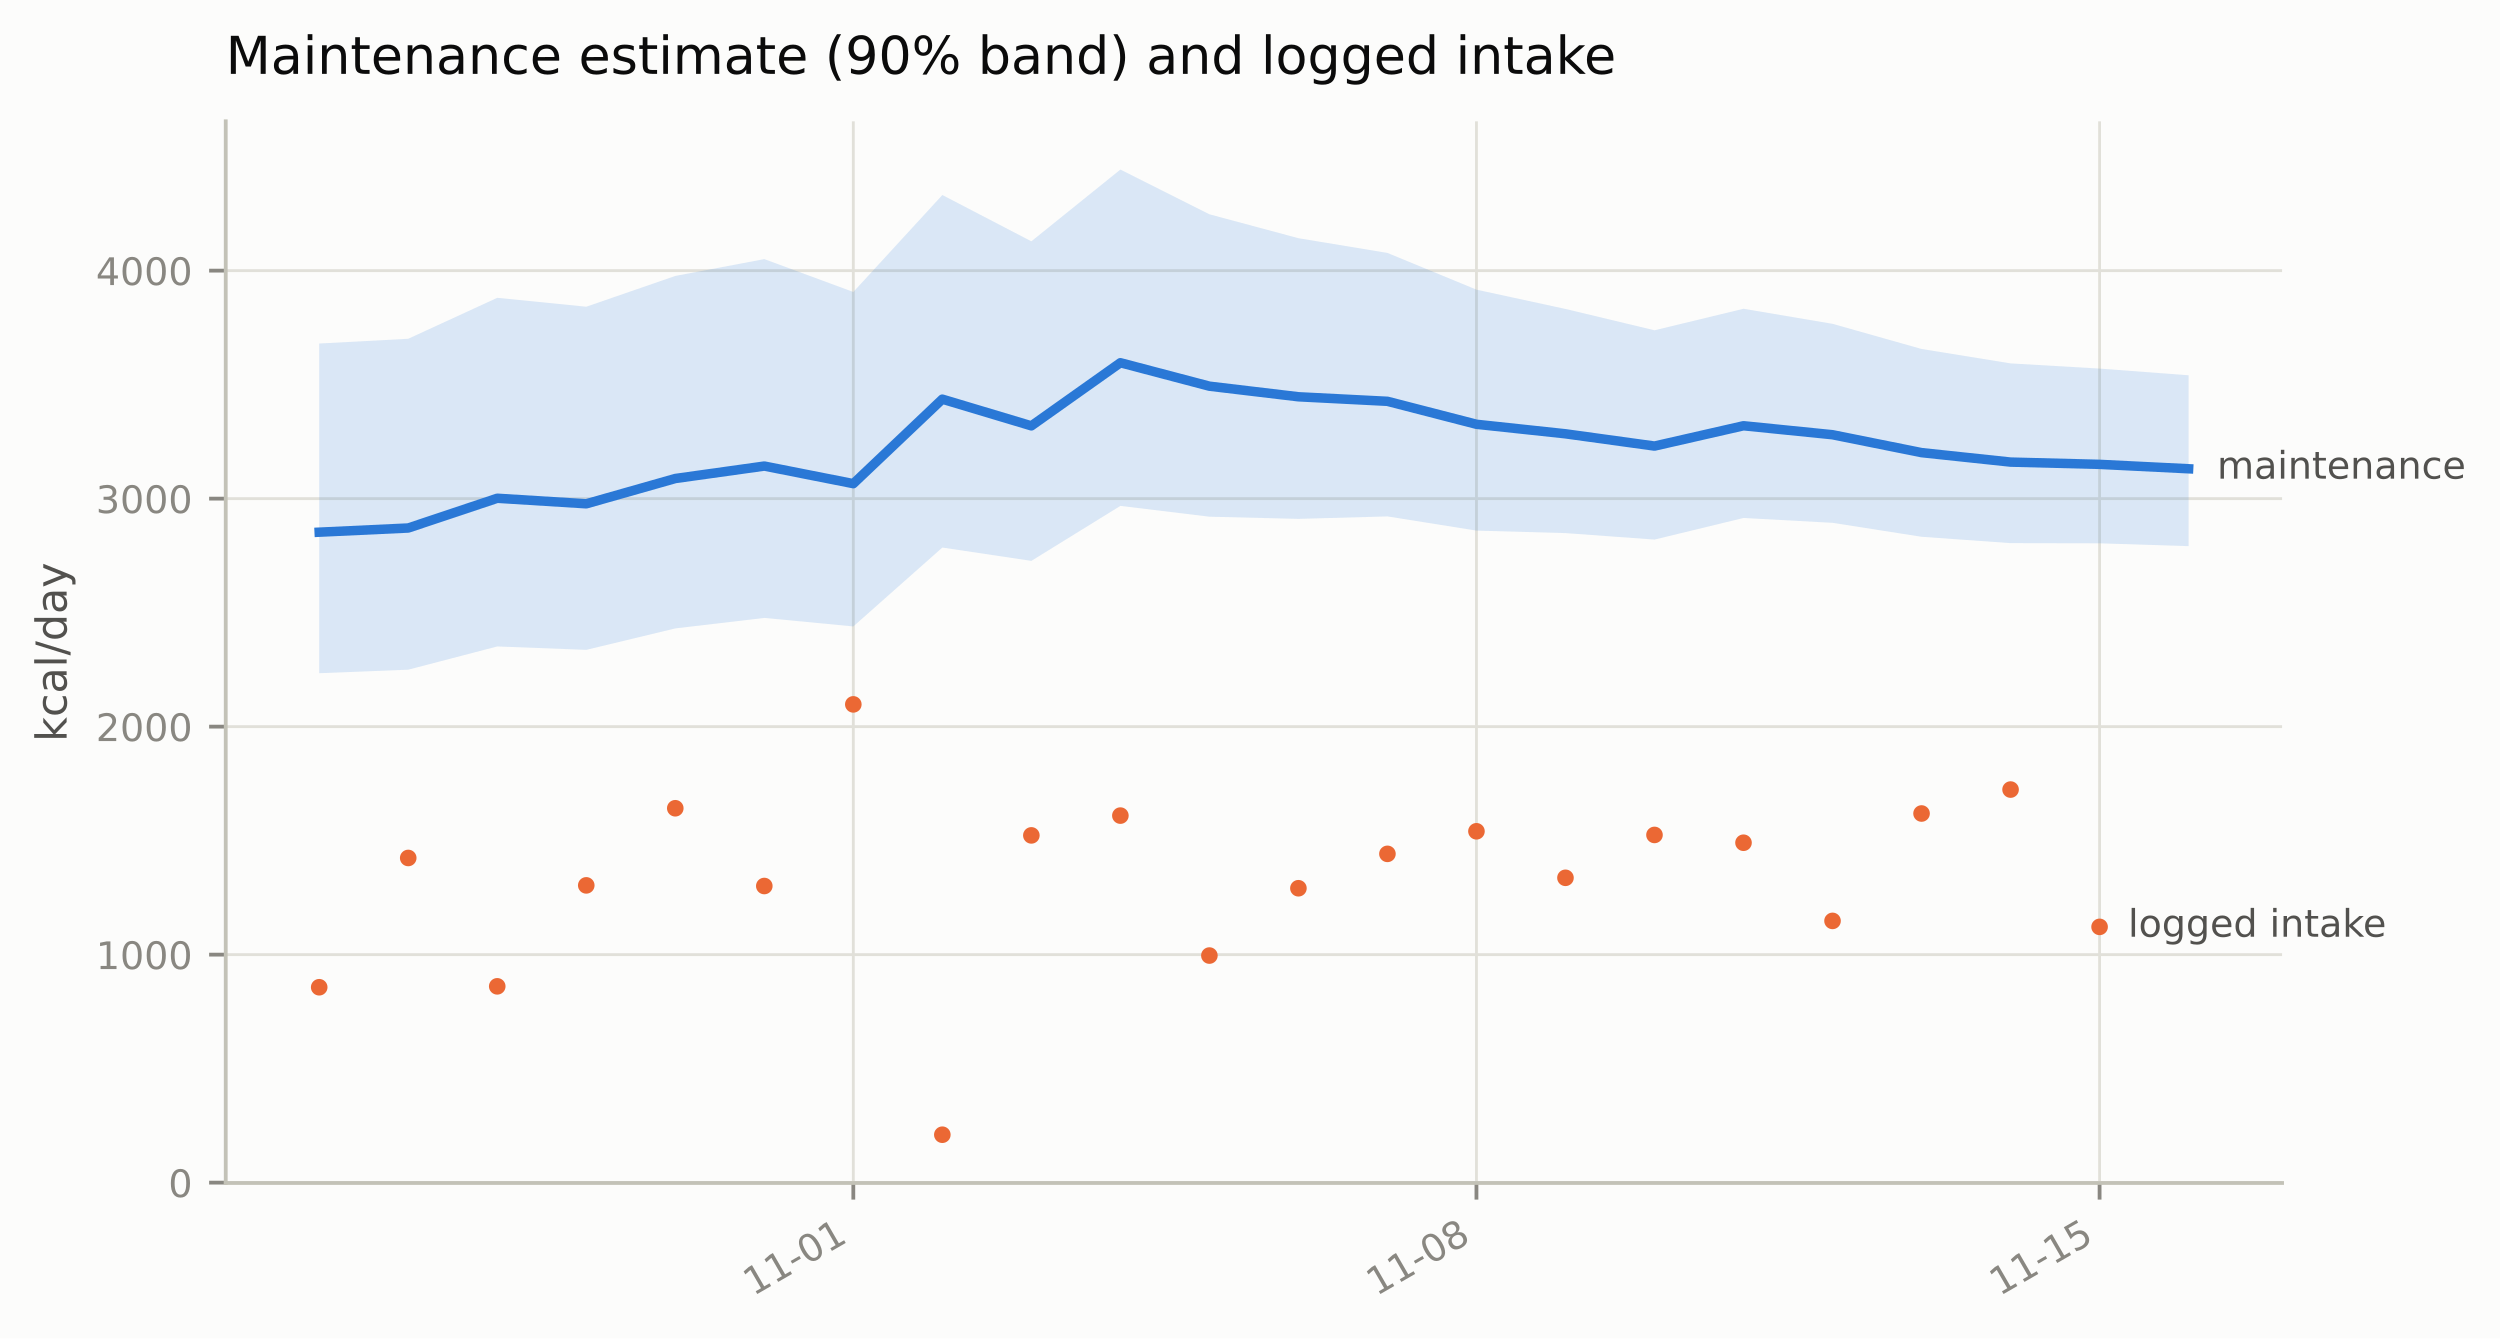
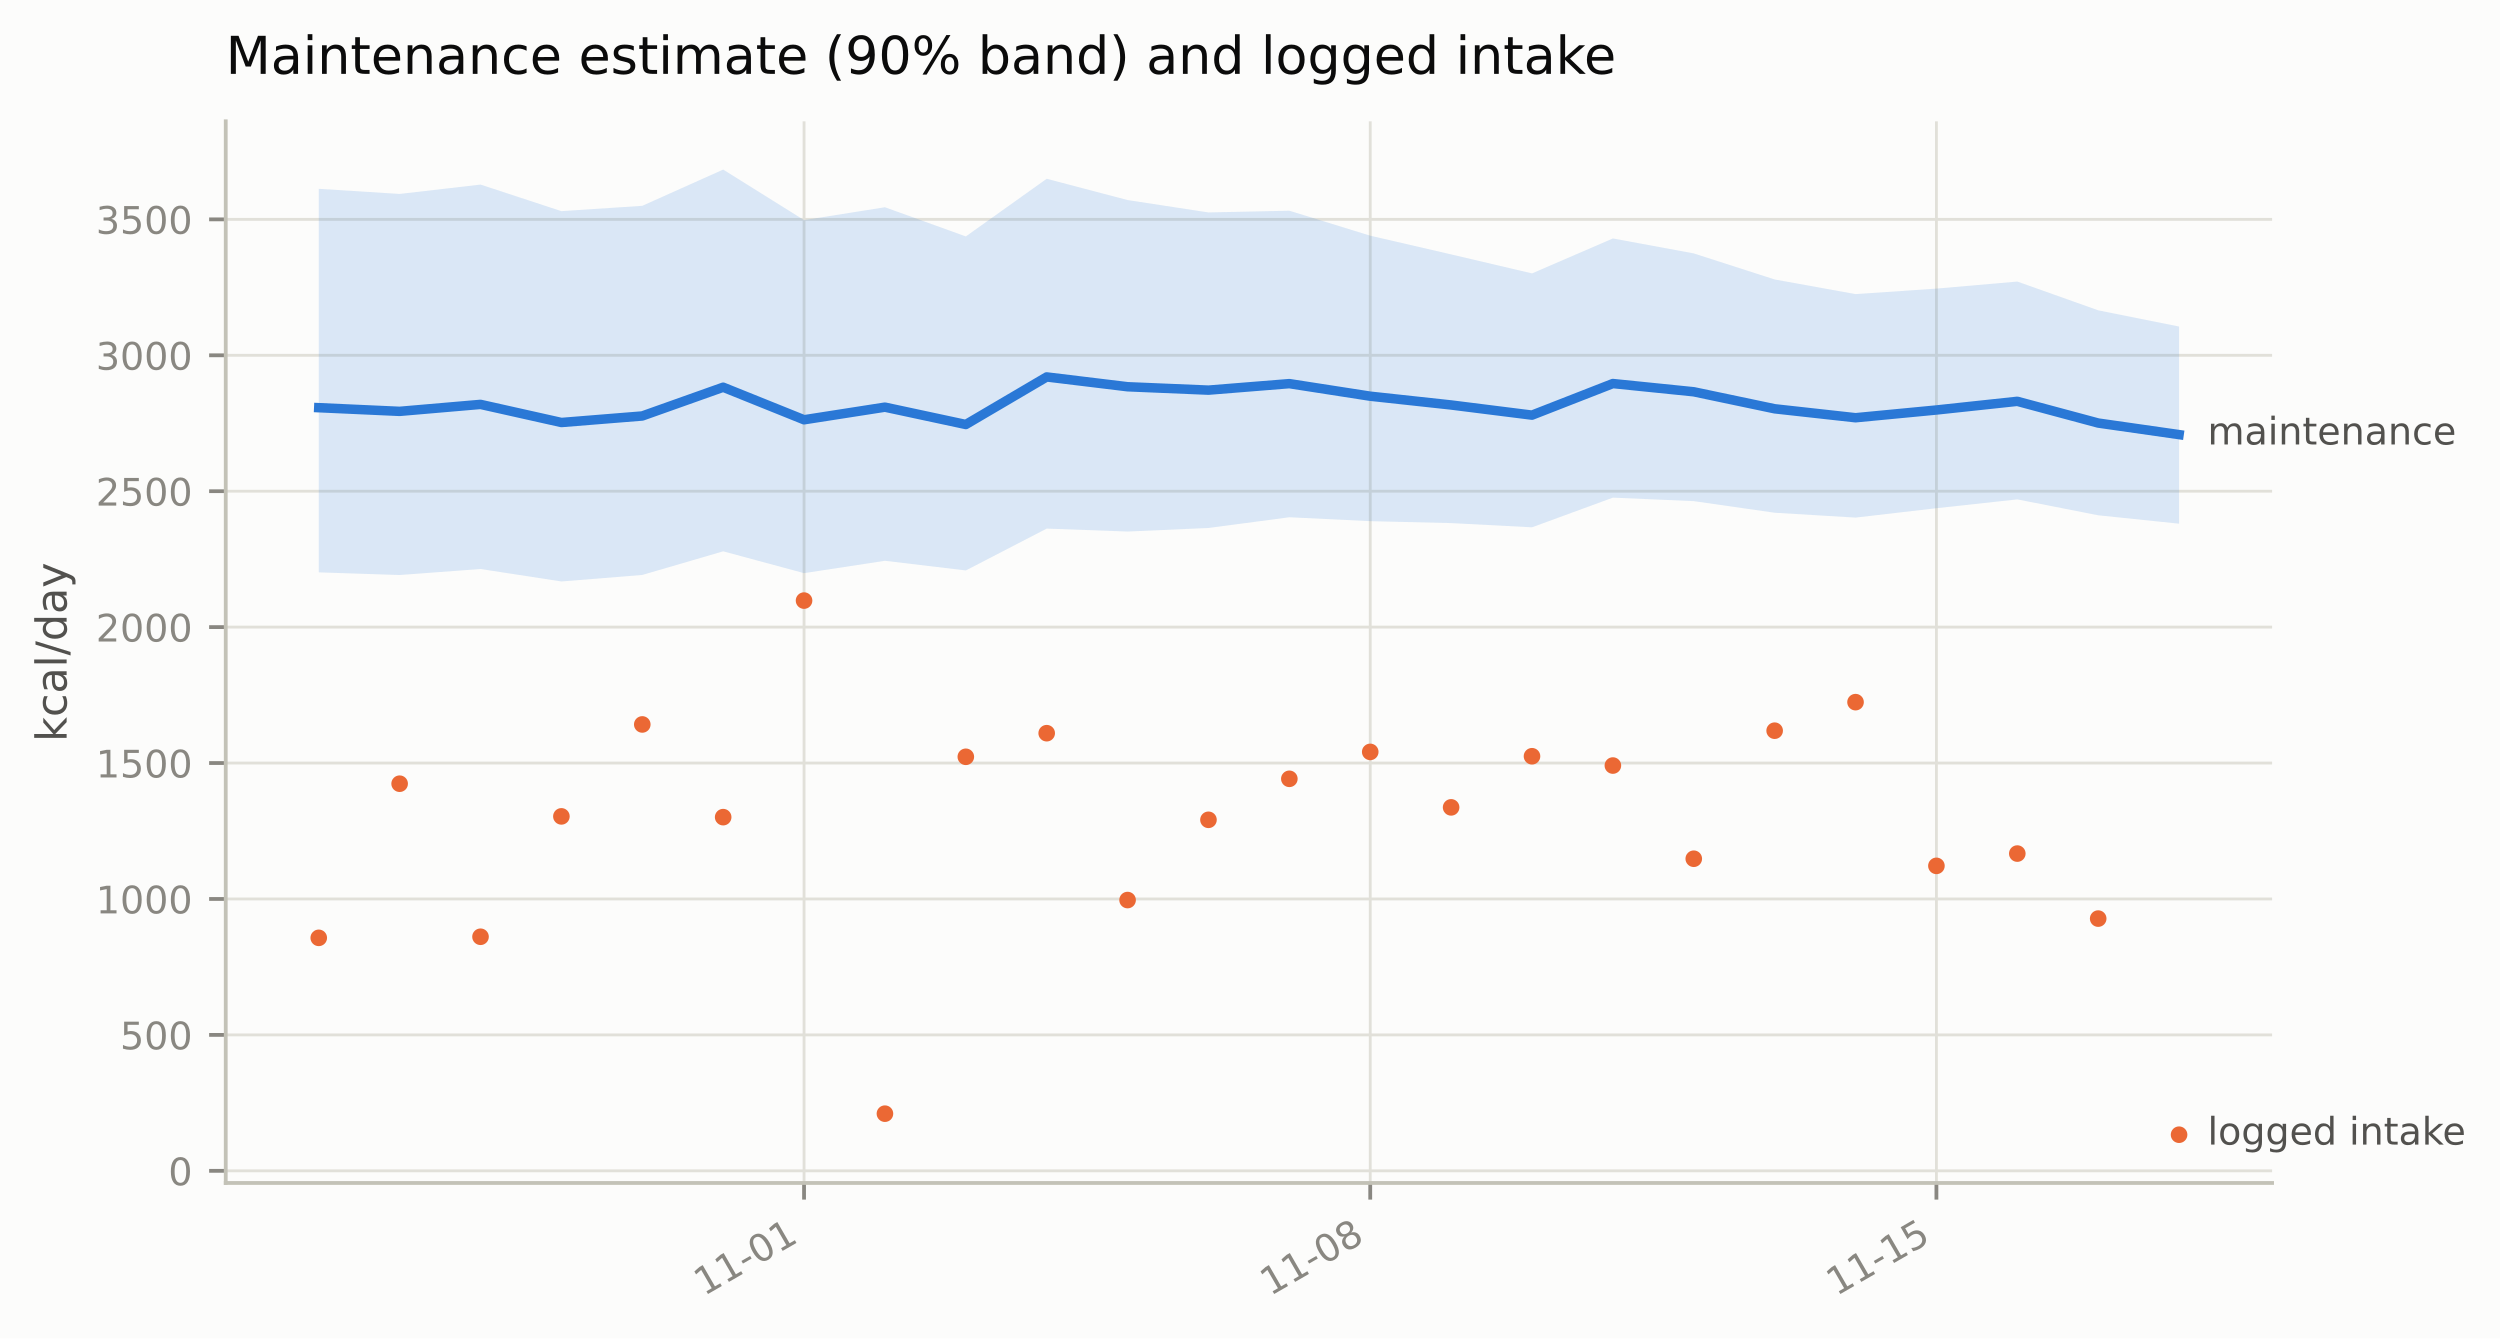
- <svg xmlns="http://www.w3.org/2000/svg" xmlns:xlink="http://www.w3.org/1999/xlink" width="526.737pt" height="282pt" viewBox="0 0 526.737 282" version="1.1">
+ <svg xmlns="http://www.w3.org/2000/svg" xmlns:xlink="http://www.w3.org/1999/xlink" width="526.741pt" height="282pt" viewBox="0 0 526.741 282" version="1.1">
  <defs>
    <style type="text/css">*{stroke-linejoin: round; stroke-linecap: butt}</style>
  </defs>
  <g id="figure_1">
    <g id="patch_1">
-       <path d="M 0 282  L 526.737 282  L 526.737 0  L 0 0  z " style="fill: #fcfcfb" />
+       <path d="M 0 282  L 526.741 282  L 526.741 0  L 0 0  z " style="fill: #fcfcfb" />
    </g>
    <g id="axes_1">
      <g id="patch_2">
-         <path d="M 47.561 249.248  L 480.821 249.248  L 480.821 25.558  L 47.561 25.558  z " style="fill: #fcfcfb" />
+         <path d="M 47.561 249.248  L 478.72 249.248  L 478.72 25.558  L 47.561 25.558  z " style="fill: #fcfcfb" />
      </g>
      <g id="matplotlib.axis_1">
        <g id="xtick_1">
          <g id="line2d_1">
-             <path d="M 179.789 249.248  L 179.789 25.558  " clip-path="url(#p31ea6b05c5)" style="fill: none; stroke: #e1e0d9; stroke-width: 0.6; stroke-linecap: square" />
+             <path d="M 169.41 249.248  L 169.41 25.558  " clip-path="url(#p1178cf8164)" style="fill: none; stroke: #e1e0d9; stroke-width: 0.6; stroke-linecap: square" />
          </g>
          <g id="line2d_2">
            <defs>
-               <path id="m0b58d1976d" d="M 0 0  L 0 3.5  " style="stroke: #898781; stroke-width: 0.8" />
+               <path id="m9f77da031d" d="M 0 0  L 0 3.5  " style="stroke: #898781; stroke-width: 0.8" />
            </defs>
            <g>
-               <use xlink:href="#m0b58d1976d" x="179.789" y="249.248" style="fill: #898781; stroke: #898781; stroke-width: 0.8" />
+               <use xlink:href="#m9f77da031d" x="169.41" y="249.248" style="fill: #898781; stroke: #898781; stroke-width: 0.8" />
            </g>
          </g>
          <g id="text_1">
-             <g style="fill: #898781" transform="translate(158.6967 273.1351) rotate(-30) scale(0.08 -0.08)">
+             <g style="fill: #898781" transform="translate(148.3172 273.1351) rotate(-30) scale(0.08 -0.08)">
              <defs>
                <path id="DejaVuSans-14" d="M 794 531  L 1825 531  L 1825 4091  L 703 3866  L 703 4441  L 1819 4666  L 2450 4666  L 2450 531  L 3481 531  L 3481 0  L 794 0  L 794 531  z " transform="scale(0.015625)" />
                <path id="DejaVuSans-10" d="M 313 2009  L 1997 2009  L 1997 1497  L 313 1497  L 313 2009  z " transform="scale(0.015625)" />
                <path id="DejaVuSans-13" d="M 2034 4250  Q 1547 4250 1301 3770  Q 1056 3291 1056 2328  Q 1056 1369 1301 889  Q 1547 409 2034 409  Q 2525 409 2770 889  Q 3016 1369 3016 2328  Q 3016 3291 2770 3770  Q 2525 4250 2034 4250  z M 2034 4750  Q 2819 4750 3233 4129  Q 3647 3509 3647 2328  Q 3647 1150 3233 529  Q 2819 -91 2034 -91  Q 1250 -91 836 529  Q 422 1150 422 2328  Q 422 3509 836 4129  Q 1250 4750 2034 4750  z " transform="scale(0.015625)" />
              </defs>
              <use xlink:href="#DejaVuSans-14" />
              <use xlink:href="#DejaVuSans-14" transform="translate(63.625 0)" />
              <use xlink:href="#DejaVuSans-10" transform="translate(127.25 0)" />
              <use xlink:href="#DejaVuSans-13" transform="translate(163.3281 0)" />
              <use xlink:href="#DejaVuSans-14" transform="translate(226.9531 0)" />
            </g>
          </g>
        </g>
        <g id="xtick_2">
          <g id="line2d_3">
-             <path d="M 311.08 249.248  L 311.08 25.558  " clip-path="url(#p31ea6b05c5)" style="fill: none; stroke: #e1e0d9; stroke-width: 0.6; stroke-linecap: square" />
+             <path d="M 288.703 249.248  L 288.703 25.558  " clip-path="url(#p1178cf8164)" style="fill: none; stroke: #e1e0d9; stroke-width: 0.6; stroke-linecap: square" />
          </g>
          <g id="line2d_4">
            <g>
-               <use xlink:href="#m0b58d1976d" x="311.08" y="249.248" style="fill: #898781; stroke: #898781; stroke-width: 0.8" />
+               <use xlink:href="#m9f77da031d" x="288.703" y="249.248" style="fill: #898781; stroke: #898781; stroke-width: 0.8" />
            </g>
          </g>
          <g id="text_2">
-             <g style="fill: #898781" transform="translate(289.9877 273.1351) rotate(-30) scale(0.08 -0.08)">
+             <g style="fill: #898781" transform="translate(267.6101 273.1351) rotate(-30) scale(0.08 -0.08)">
              <defs>
                <path id="DejaVuSans-1b" d="M 2034 2216  Q 1584 2216 1326 1975  Q 1069 1734 1069 1313  Q 1069 891 1326 650  Q 1584 409 2034 409  Q 2484 409 2743 651  Q 3003 894 3003 1313  Q 3003 1734 2745 1975  Q 2488 2216 2034 2216  z M 1403 2484  Q 997 2584 770 2862  Q 544 3141 544 3541  Q 544 4100 942 4425  Q 1341 4750 2034 4750  Q 2731 4750 3128 4425  Q 3525 4100 3525 3541  Q 3525 3141 3298 2862  Q 3072 2584 2669 2484  Q 3125 2378 3379 2068  Q 3634 1759 3634 1313  Q 3634 634 3220 271  Q 2806 -91 2034 -91  Q 1263 -91 848 271  Q 434 634 434 1313  Q 434 1759 690 2068  Q 947 2378 1403 2484  z M 1172 3481  Q 1172 3119 1398 2916  Q 1625 2713 2034 2713  Q 2441 2713 2670 2916  Q 2900 3119 2900 3481  Q 2900 3844 2670 4047  Q 2441 4250 2034 4250  Q 1625 4250 1398 4047  Q 1172 3844 1172 3481  z " transform="scale(0.015625)" />
              </defs>
              <use xlink:href="#DejaVuSans-14" />
              <use xlink:href="#DejaVuSans-14" transform="translate(63.625 0)" />
              <use xlink:href="#DejaVuSans-10" transform="translate(127.25 0)" />
              <use xlink:href="#DejaVuSans-13" transform="translate(163.3281 0)" />
              <use xlink:href="#DejaVuSans-1b" transform="translate(226.9531 0)" />
            </g>
          </g>
        </g>
        <g id="xtick_3">
          <g id="line2d_5">
-             <path d="M 442.371 249.248  L 442.371 25.558  " clip-path="url(#p31ea6b05c5)" style="fill: none; stroke: #e1e0d9; stroke-width: 0.6; stroke-linecap: square" />
+             <path d="M 407.996 249.248  L 407.996 25.558  " clip-path="url(#p1178cf8164)" style="fill: none; stroke: #e1e0d9; stroke-width: 0.6; stroke-linecap: square" />
          </g>
          <g id="line2d_6">
            <g>
-               <use xlink:href="#m0b58d1976d" x="442.371" y="249.248" style="fill: #898781; stroke: #898781; stroke-width: 0.8" />
+               <use xlink:href="#m9f77da031d" x="407.996" y="249.248" style="fill: #898781; stroke: #898781; stroke-width: 0.8" />
            </g>
          </g>
          <g id="text_3">
-             <g style="fill: #898781" transform="translate(421.2786 273.1351) rotate(-30) scale(0.08 -0.08)">
+             <g style="fill: #898781" transform="translate(386.9031 273.1351) rotate(-30) scale(0.08 -0.08)">
              <defs>
                <path id="DejaVuSans-18" d="M 691 4666  L 3169 4666  L 3169 4134  L 1269 4134  L 1269 2991  Q 1406 3038 1543 3061  Q 1681 3084 1819 3084  Q 2600 3084 3056 2656  Q 3513 2228 3513 1497  Q 3513 744 3044 326  Q 2575 -91 1722 -91  Q 1428 -91 1123 -41  Q 819 9 494 109  L 494 744  Q 775 591 1075 516  Q 1375 441 1709 441  Q 2250 441 2565 725  Q 2881 1009 2881 1497  Q 2881 1984 2565 2268  Q 2250 2553 1709 2553  Q 1456 2553 1204 2497  Q 953 2441 691 2322  L 691 4666  z " transform="scale(0.015625)" />
              </defs>
              <use xlink:href="#DejaVuSans-14" />
              <use xlink:href="#DejaVuSans-14" transform="translate(63.625 0)" />
              <use xlink:href="#DejaVuSans-10" transform="translate(127.25 0)" />
              <use xlink:href="#DejaVuSans-14" transform="translate(163.3281 0)" />
              <use xlink:href="#DejaVuSans-18" transform="translate(226.9531 0)" />
            </g>
          </g>
        </g>
      </g>
      <g id="matplotlib.axis_2">
        <g id="ytick_1">
          <g id="line2d_7">
-             <path d="M 47.561 249.179  L 480.821 249.179  " clip-path="url(#p31ea6b05c5)" style="fill: none; stroke: #e1e0d9; stroke-width: 0.6; stroke-linecap: square" />
+             <path d="M 47.561 246.687  L 478.72 246.687  " clip-path="url(#p1178cf8164)" style="fill: none; stroke: #e1e0d9; stroke-width: 0.6; stroke-linecap: square" />
          </g>
          <g id="line2d_8">
            <defs>
-               <path id="m6c1b694747" d="M 0 0  L -3.5 0  " style="stroke: #898781; stroke-width: 0.8" />
+               <path id="m854876af01" d="M 0 0  L -3.5 0  " style="stroke: #898781; stroke-width: 0.8" />
            </defs>
            <g>
-               <use xlink:href="#m6c1b694747" x="47.561" y="249.179" style="fill: #898781; stroke: #898781; stroke-width: 0.8" />
+               <use xlink:href="#m854876af01" x="47.561" y="246.687" style="fill: #898781; stroke: #898781; stroke-width: 0.8" />
            </g>
          </g>
          <g id="text_4">
-             <g style="fill: #898781" transform="translate(35.4707 252.2176) scale(0.08 -0.08)">
+             <g style="fill: #898781" transform="translate(35.4707 249.7259) scale(0.08 -0.08)">
              <use xlink:href="#DejaVuSans-13" />
            </g>
          </g>
        </g>
        <g id="ytick_2">
          <g id="line2d_9">
-             <path d="M 47.561 201.138  L 480.821 201.138  " clip-path="url(#p31ea6b05c5)" style="fill: none; stroke: #e1e0d9; stroke-width: 0.6; stroke-linecap: square" />
+             <path d="M 47.561 218.048  L 478.72 218.048  " clip-path="url(#p1178cf8164)" style="fill: none; stroke: #e1e0d9; stroke-width: 0.6; stroke-linecap: square" />
          </g>
          <g id="line2d_10">
            <g>
-               <use xlink:href="#m6c1b694747" x="47.561" y="201.138" style="fill: #898781; stroke: #898781; stroke-width: 0.8" />
+               <use xlink:href="#m854876af01" x="47.561" y="218.048" style="fill: #898781; stroke: #898781; stroke-width: 0.8" />
            </g>
          </g>
          <g id="text_5">
-             <g style="fill: #898781" transform="translate(20.2007 204.1773) scale(0.08 -0.08)">
+             <g style="fill: #898781" transform="translate(25.2907 221.0874) scale(0.08 -0.08)">
+               <use xlink:href="#DejaVuSans-18" />
+               <use xlink:href="#DejaVuSans-13" transform="translate(63.625 0)" />
+               <use xlink:href="#DejaVuSans-13" transform="translate(127.25 0)" />
+             </g>
+           </g>
+         </g>
+         <g id="ytick_3">
+           <g id="line2d_11">
+             <path d="M 47.561 189.41  L 478.72 189.41  " clip-path="url(#p1178cf8164)" style="fill: none; stroke: #e1e0d9; stroke-width: 0.6; stroke-linecap: square" />
+           </g>
+           <g id="line2d_12">
+             <g>
+               <use xlink:href="#m854876af01" x="47.561" y="189.41" style="fill: #898781; stroke: #898781; stroke-width: 0.8" />
+             </g>
+           </g>
+           <g id="text_6">
+             <g style="fill: #898781" transform="translate(20.2007 192.4489) scale(0.08 -0.08)">
              <use xlink:href="#DejaVuSans-14" />
              <use xlink:href="#DejaVuSans-13" transform="translate(63.625 0)" />
              <use xlink:href="#DejaVuSans-13" transform="translate(127.25 0)" />
              <use xlink:href="#DejaVuSans-13" transform="translate(190.875 0)" />
            </g>
          </g>
        </g>
-         <g id="ytick_3">
-           <g id="line2d_11">
-             <path d="M 47.561 153.098  L 480.821 153.098  " clip-path="url(#p31ea6b05c5)" style="fill: none; stroke: #e1e0d9; stroke-width: 0.6; stroke-linecap: square" />
-           </g>
-           <g id="line2d_12">
-             <g>
-               <use xlink:href="#m6c1b694747" x="47.561" y="153.098" style="fill: #898781; stroke: #898781; stroke-width: 0.8" />
-             </g>
-           </g>
-           <g id="text_6">
-             <g style="fill: #898781" transform="translate(20.2007 156.1369) scale(0.08 -0.08)">
+         <g id="ytick_4">
+           <g id="line2d_13">
+             <path d="M 47.561 160.771  L 478.72 160.771  " clip-path="url(#p1178cf8164)" style="fill: none; stroke: #e1e0d9; stroke-width: 0.6; stroke-linecap: square" />
+           </g>
+           <g id="line2d_14">
+             <g>
+               <use xlink:href="#m854876af01" x="47.561" y="160.771" style="fill: #898781; stroke: #898781; stroke-width: 0.8" />
+             </g>
+           </g>
+           <g id="text_7">
+             <g style="fill: #898781" transform="translate(20.2007 163.8105) scale(0.08 -0.08)">
+               <use xlink:href="#DejaVuSans-14" />
+               <use xlink:href="#DejaVuSans-18" transform="translate(63.625 0)" />
+               <use xlink:href="#DejaVuSans-13" transform="translate(127.25 0)" />
+               <use xlink:href="#DejaVuSans-13" transform="translate(190.875 0)" />
+             </g>
+           </g>
+         </g>
+         <g id="ytick_5">
+           <g id="line2d_15">
+             <path d="M 47.561 132.133  L 478.72 132.133  " clip-path="url(#p1178cf8164)" style="fill: none; stroke: #e1e0d9; stroke-width: 0.6; stroke-linecap: square" />
+           </g>
+           <g id="line2d_16">
+             <g>
+               <use xlink:href="#m854876af01" x="47.561" y="132.133" style="fill: #898781; stroke: #898781; stroke-width: 0.8" />
+             </g>
+           </g>
+           <g id="text_8">
+             <g style="fill: #898781" transform="translate(20.2007 135.172) scale(0.08 -0.08)">
              <defs>
                <path id="DejaVuSans-15" d="M 1228 531  L 3431 531  L 3431 0  L 469 0  L 469 531  Q 828 903 1448 1529  Q 2069 2156 2228 2338  Q 2531 2678 2651 2914  Q 2772 3150 2772 3378  Q 2772 3750 2511 3984  Q 2250 4219 1831 4219  Q 1534 4219 1204 4116  Q 875 4013 500 3803  L 500 4441  Q 881 4594 1212 4672  Q 1544 4750 1819 4750  Q 2544 4750 2975 4387  Q 3406 4025 3406 3419  Q 3406 3131 3298 2873  Q 3191 2616 2906 2266  Q 2828 2175 2409 1742  Q 1991 1309 1228 531  z " transform="scale(0.015625)" />
              </defs>
              <use xlink:href="#DejaVuSans-15" />
              <use xlink:href="#DejaVuSans-13" transform="translate(63.625 0)" />
              <use xlink:href="#DejaVuSans-13" transform="translate(127.25 0)" />
              <use xlink:href="#DejaVuSans-13" transform="translate(190.875 0)" />
            </g>
          </g>
        </g>
-         <g id="ytick_4">
-           <g id="line2d_13">
-             <path d="M 47.561 105.058  L 480.821 105.058  " clip-path="url(#p31ea6b05c5)" style="fill: none; stroke: #e1e0d9; stroke-width: 0.6; stroke-linecap: square" />
-           </g>
-           <g id="line2d_14">
-             <g>
-               <use xlink:href="#m6c1b694747" x="47.561" y="105.058" style="fill: #898781; stroke: #898781; stroke-width: 0.8" />
-             </g>
-           </g>
-           <g id="text_7">
-             <g style="fill: #898781" transform="translate(20.2007 108.0966) scale(0.08 -0.08)">
+         <g id="ytick_6">
+           <g id="line2d_17">
+             <path d="M 47.561 103.494  L 478.72 103.494  " clip-path="url(#p1178cf8164)" style="fill: none; stroke: #e1e0d9; stroke-width: 0.6; stroke-linecap: square" />
+           </g>
+           <g id="line2d_18">
+             <g>
+               <use xlink:href="#m854876af01" x="47.561" y="103.494" style="fill: #898781; stroke: #898781; stroke-width: 0.8" />
+             </g>
+           </g>
+           <g id="text_9">
+             <g style="fill: #898781" transform="translate(20.2007 106.5335) scale(0.08 -0.08)">
+               <use xlink:href="#DejaVuSans-15" />
+               <use xlink:href="#DejaVuSans-18" transform="translate(63.625 0)" />
+               <use xlink:href="#DejaVuSans-13" transform="translate(127.25 0)" />
+               <use xlink:href="#DejaVuSans-13" transform="translate(190.875 0)" />
+             </g>
+           </g>
+         </g>
+         <g id="ytick_7">
+           <g id="line2d_19">
+             <path d="M 47.561 74.856  L 478.72 74.856  " clip-path="url(#p1178cf8164)" style="fill: none; stroke: #e1e0d9; stroke-width: 0.6; stroke-linecap: square" />
+           </g>
+           <g id="line2d_20">
+             <g>
+               <use xlink:href="#m854876af01" x="47.561" y="74.856" style="fill: #898781; stroke: #898781; stroke-width: 0.8" />
+             </g>
+           </g>
+           <g id="text_10">
+             <g style="fill: #898781" transform="translate(20.2007 77.89501) scale(0.08 -0.08)">
              <defs>
                <path id="DejaVuSans-16" d="M 2597 2516  Q 3050 2419 3304 2112  Q 3559 1806 3559 1356  Q 3559 666 3084 287  Q 2609 -91 1734 -91  Q 1441 -91 1130 -33  Q 819 25 488 141  L 488 750  Q 750 597 1062 519  Q 1375 441 1716 441  Q 2309 441 2620 675  Q 2931 909 2931 1356  Q 2931 1769 2642 2001  Q 2353 2234 1838 2234  L 1294 2234  L 1294 2753  L 1863 2753  Q 2328 2753 2575 2939  Q 2822 3125 2822 3475  Q 2822 3834 2567 4026  Q 2313 4219 1838 4219  Q 1578 4219 1281 4162  Q 984 4106 628 3988  L 628 4550  Q 988 4650 1302 4700  Q 1616 4750 1894 4750  Q 2613 4750 3031 4423  Q 3450 4097 3450 3541  Q 3450 3153 3228 2886  Q 3006 2619 2597 2516  z " transform="scale(0.015625)" />
              </defs>
              <use xlink:href="#DejaVuSans-16" />
              <use xlink:href="#DejaVuSans-13" transform="translate(63.625 0)" />
              <use xlink:href="#DejaVuSans-13" transform="translate(127.25 0)" />
              <use xlink:href="#DejaVuSans-13" transform="translate(190.875 0)" />
            </g>
          </g>
        </g>
-         <g id="ytick_5">
-           <g id="line2d_15">
-             <path d="M 47.561 57.017  L 480.821 57.017  " clip-path="url(#p31ea6b05c5)" style="fill: none; stroke: #e1e0d9; stroke-width: 0.6; stroke-linecap: square" />
-           </g>
-           <g id="line2d_16">
-             <g>
-               <use xlink:href="#m6c1b694747" x="47.561" y="57.017" style="fill: #898781; stroke: #898781; stroke-width: 0.8" />
-             </g>
-           </g>
-           <g id="text_8">
-             <g style="fill: #898781" transform="translate(20.2007 60.05626) scale(0.08 -0.08)">
-               <defs>
-                 <path id="DejaVuSans-17" d="M 2419 4116  L 825 1625  L 2419 1625  L 2419 4116  z M 2253 4666  L 3047 4666  L 3047 1625  L 3713 1625  L 3713 1100  L 3047 1100  L 3047 0  L 2419 0  L 2419 1100  L 313 1100  L 313 1709  L 2253 4666  z " transform="scale(0.015625)" />
-               </defs>
-               <use xlink:href="#DejaVuSans-17" />
-               <use xlink:href="#DejaVuSans-13" transform="translate(63.625 0)" />
-               <use xlink:href="#DejaVuSans-13" transform="translate(127.25 0)" />
-               <use xlink:href="#DejaVuSans-13" transform="translate(190.875 0)" />
-             </g>
-           </g>
-         </g>
-         <g id="text_9">
+         <g id="ytick_8">
+           <g id="line2d_21">
+             <path d="M 47.561 46.217  L 478.72 46.217  " clip-path="url(#p1178cf8164)" style="fill: none; stroke: #e1e0d9; stroke-width: 0.6; stroke-linecap: square" />
+           </g>
+           <g id="line2d_22">
+             <g>
+               <use xlink:href="#m854876af01" x="47.561" y="46.217" style="fill: #898781; stroke: #898781; stroke-width: 0.8" />
+             </g>
+           </g>
+           <g id="text_11">
+             <g style="fill: #898781" transform="translate(20.2007 49.25652) scale(0.08 -0.08)">
+               <use xlink:href="#DejaVuSans-16" />
+               <use xlink:href="#DejaVuSans-18" transform="translate(63.625 0)" />
+               <use xlink:href="#DejaVuSans-13" transform="translate(127.25 0)" />
+               <use xlink:href="#DejaVuSans-13" transform="translate(190.875 0)" />
+             </g>
+           </g>
+         </g>
+         <g id="text_12">
          <g style="fill: #52514e" transform="translate(14.03859 156.285) rotate(-90) scale(0.09 -0.09)">
            <defs>
              <path id="DejaVuSans-4e" d="M 581 4863  L 1159 4863  L 1159 1991  L 2875 3500  L 3609 3500  L 1753 1863  L 3688 0  L 2938 0  L 1159 1709  L 1159 0  L 581 0  L 581 4863  z " transform="scale(0.015625)" />
              <path id="DejaVuSans-46" d="M 3122 3366  L 3122 2828  Q 2878 2963 2633 3030  Q 2388 3097 2138 3097  Q 1578 3097 1268 2742  Q 959 2388 959 1747  Q 959 1106 1268 751  Q 1578 397 2138 397  Q 2388 397 2633 464  Q 2878 531 3122 666  L 3122 134  Q 2881 22 2623 -34  Q 2366 -91 2075 -91  Q 1284 -91 818 406  Q 353 903 353 1747  Q 353 2603 823 3093  Q 1294 3584 2113 3584  Q 2378 3584 2631 3529  Q 2884 3475 3122 3366  z " transform="scale(0.015625)" />
              <path id="DejaVuSans-44" d="M 2194 1759  Q 1497 1759 1228 1600  Q 959 1441 959 1056  Q 959 750 1161 570  Q 1363 391 1709 391  Q 2188 391 2477 730  Q 2766 1069 2766 1631  L 2766 1759  L 2194 1759  z M 3341 1997  L 3341 0  L 2766 0  L 2766 531  Q 2569 213 2275 61  Q 1981 -91 1556 -91  Q 1019 -91 701 211  Q 384 513 384 1019  Q 384 1609 779 1909  Q 1175 2209 1959 2209  L 2766 2209  L 2766 2266  Q 2766 2663 2505 2880  Q 2244 3097 1772 3097  Q 1472 3097 1187 3025  Q 903 2953 641 2809  L 641 3341  Q 956 3463 1253 3523  Q 1550 3584 1831 3584  Q 2591 3584 2966 3190  Q 3341 2797 3341 1997  z " transform="scale(0.015625)" />
              <path id="DejaVuSans-4f" d="M 603 4863  L 1178 4863  L 1178 0  L 603 0  L 603 4863  z " transform="scale(0.015625)" />
              <path id="DejaVuSans-12" d="M 1625 4666  L 2156 4666  L 531 -594  L 0 -594  L 1625 4666  z " transform="scale(0.015625)" />
              <path id="DejaVuSans-47" d="M 2906 2969  L 2906 4863  L 3481 4863  L 3481 0  L 2906 0  L 2906 525  Q 2725 213 2448 61  Q 2172 -91 1784 -91  Q 1150 -91 751 415  Q 353 922 353 1747  Q 353 2572 751 3078  Q 1150 3584 1784 3584  Q 2172 3584 2448 3432  Q 2725 3281 2906 2969  z M 947 1747  Q 947 1113 1208 752  Q 1469 391 1925 391  Q 2381 391 2643 752  Q 2906 1113 2906 1747  Q 2906 2381 2643 2742  Q 2381 3103 1925 3103  Q 1469 3103 1208 2742  Q 947 2381 947 1747  z " transform="scale(0.015625)" />
              <path id="DejaVuSans-5c" d="M 2059 -325  Q 1816 -950 1584 -1140  Q 1353 -1331 966 -1331  L 506 -1331  L 506 -850  L 844 -850  Q 1081 -850 1212 -737  Q 1344 -625 1503 -206  L 1606 56  L 191 3500  L 800 3500  L 1894 763  L 2988 3500  L 3597 3500  L 2059 -325  z " transform="scale(0.015625)" />
            </defs>
            <use xlink:href="#DejaVuSans-4e" />
            <use xlink:href="#DejaVuSans-46" transform="translate(57.90625 0)" />
            <use xlink:href="#DejaVuSans-44" transform="translate(112.8906 0)" />
            <use xlink:href="#DejaVuSans-4f" transform="translate(174.1719 0)" />
            <use xlink:href="#DejaVuSans-12" transform="translate(201.9531 0)" />
            <use xlink:href="#DejaVuSans-47" transform="translate(235.6406 0)" />
            <use xlink:href="#DejaVuSans-44" transform="translate(299.125 0)" />
            <use xlink:href="#DejaVuSans-5c" transform="translate(360.4062 0)" />
          </g>
        </g>
      </g>
      <g id="FillBetweenPolyCollection_1">
        <defs>
-           <path id="m77dec73b09" d="M 67.254 -209.622  L 67.254 -140.158  L 86.01 -140.901  L 104.766 -145.795  L 123.522 -145.077  L 142.278 -149.597  L 161.034 -151.806  L 179.789 -150.012  L 198.545 -166.632  L 217.301 -163.826  L 236.057 -175.411  L 254.813 -173.133  L 273.569 -172.676  L 292.325 -173.194  L 311.08 -170.202  L 329.836 -169.678  L 348.592 -168.313  L 367.348 -172.864  L 386.104 -171.843  L 404.86 -168.902  L 423.616 -167.563  L 442.371 -167.525  L 461.127 -166.926  L 461.127 -202.928  L 461.127 -202.928  L 442.371 -204.341  L 423.616 -205.436  L 404.86 -208.475  L 386.104 -213.771  L 367.348 -216.946  L 348.592 -212.412  L 329.836 -216.906  L 311.08 -220.972  L 292.325 -228.708  L 273.569 -231.812  L 254.813 -236.85  L 236.057 -246.274  L 217.301 -231.157  L 198.545 -240.913  L 179.789 -220.482  L 161.034 -227.408  L 142.278 -223.861  L 123.522 -217.374  L 104.766 -219.252  L 86.01 -210.625  L 67.254 -209.622  z " />
+           <path id="m9e8af51a1c" d="M 67.159 -242.217  L 67.159 -161.406  L 84.201 -160.845  L 101.243 -162.113  L 118.284 -159.486  L 135.326 -160.86  L 152.368 -165.838  L 169.41 -161.238  L 186.452 -163.844  L 203.494 -161.807  L 220.535 -170.625  L 237.577 -170.006  L 254.619 -170.756  L 271.661 -173.016  L 288.703 -172.191  L 305.745 -171.786  L 322.787 -170.896  L 339.828 -177.148  L 356.87 -176.412  L 373.912 -173.967  L 390.954 -172.943  L 407.996 -174.922  L 425.038 -176.78  L 442.08 -173.43  L 459.121 -171.661  L 459.121 -213.201  L 459.121 -213.201  L 442.08 -216.621  L 425.038 -222.678  L 407.996 -221.194  L 390.954 -220.035  L 373.912 -223.118  L 356.87 -228.608  L 339.828 -231.758  L 322.787 -224.395  L 305.745 -228.4  L 288.703 -232.343  L 271.661 -237.603  L 254.619 -237.24  L 237.577 -239.849  L 220.535 -244.333  L 203.494 -232.184  L 186.452 -238.336  L 169.41 -235.626  L 152.368 -246.274  L 135.326 -238.637  L 118.284 -237.513  L 101.243 -243.112  L 84.201 -241.138  L 67.159 -242.217  z " />
        </defs>
-         <g clip-path="url(#p31ea6b05c5)">
-           <use xlink:href="#m77dec73b09" x="0" y="282" style="fill: #2a78d6; fill-opacity: 0.16" />
-         </g>
-       </g>
-       <g id="line2d_17">
+         <g clip-path="url(#p1178cf8164)">
+           <use xlink:href="#m9e8af51a1c" x="0" y="282" style="fill: #2a78d6; fill-opacity: 0.16" />
+         </g>
+       </g>
+       <g id="line2d_23">
        <defs>
-           <path id="m734e9243bb" d="M 0 1.75  C 0.464 1.75 0.909 1.566 1.237 1.237  C 1.566 0.909 1.75 0.464 1.75 0  C 1.75 -0.464 1.566 -0.909 1.237 -1.237  C 0.909 -1.566 0.464 -1.75 0 -1.75  C -0.464 -1.75 -0.909 -1.566 -1.237 -1.237  C -1.566 -0.909 -1.75 -0.464 -1.75 0  C -1.75 0.464 -1.566 0.909 -1.237 1.237  C -0.909 1.566 -0.464 1.75 0 1.75  z " />
+           <path id="mc35a139715" d="M 0 1.75  C 0.464 1.75 0.909 1.566 1.237 1.237  C 1.566 0.909 1.75 0.464 1.75 0  C 1.75 -0.464 1.566 -0.909 1.237 -1.237  C 0.909 -1.566 0.464 -1.75 0 -1.75  C -0.464 -1.75 -0.909 -1.566 -1.237 -1.237  C -1.566 -0.909 -1.75 -0.464 -1.75 0  C -1.75 0.464 -1.566 0.909 -1.237 1.237  C -0.909 1.566 -0.464 1.75 0 1.75  z " />
        </defs>
-         <g clip-path="url(#p31ea6b05c5)">
-           <use xlink:href="#m734e9243bb" x="67.254" y="208.008" style="fill: #eb6834" />
-           <use xlink:href="#m734e9243bb" x="86.01" y="180.769" style="fill: #eb6834" />
-           <use xlink:href="#m734e9243bb" x="104.766" y="207.816" style="fill: #eb6834" />
-           <use xlink:href="#m734e9243bb" x="123.522" y="186.544" style="fill: #eb6834" />
-           <use xlink:href="#m734e9243bb" x="142.278" y="170.296" style="fill: #eb6834" />
-           <use xlink:href="#m734e9243bb" x="161.034" y="186.678" style="fill: #eb6834" />
-           <use xlink:href="#m734e9243bb" x="179.789" y="148.409" style="fill: #eb6834" />
-           <use xlink:href="#m734e9243bb" x="198.545" y="239.08" style="fill: #eb6834" />
-           <use xlink:href="#m734e9243bb" x="217.301" y="176.013" style="fill: #eb6834" />
-           <use xlink:href="#m734e9243bb" x="236.057" y="171.843" style="fill: #eb6834" />
-           <use xlink:href="#m734e9243bb" x="254.813" y="201.33" style="fill: #eb6834" />
-           <use xlink:href="#m734e9243bb" x="273.569" y="187.149" style="fill: #eb6834" />
-           <use xlink:href="#m734e9243bb" x="292.325" y="179.904" style="fill: #eb6834" />
-           <use xlink:href="#m734e9243bb" x="311.08" y="175.148" style="fill: #eb6834" />
-           <use xlink:href="#m734e9243bb" x="329.836" y="184.949" style="fill: #eb6834" />
-           <use xlink:href="#m734e9243bb" x="348.592" y="175.917" style="fill: #eb6834" />
-           <use xlink:href="#m734e9243bb" x="367.348" y="177.56" style="fill: #eb6834" />
-           <use xlink:href="#m734e9243bb" x="386.104" y="194.028" style="fill: #eb6834" />
-           <use xlink:href="#m734e9243bb" x="404.86" y="171.401" style="fill: #eb6834" />
-           <use xlink:href="#m734e9243bb" x="423.616" y="166.357" style="fill: #eb6834" />
-           <use xlink:href="#m734e9243bb" x="442.371" y="195.287" style="fill: #eb6834" />
+         <g clip-path="url(#p1178cf8164)">
+           <use xlink:href="#mc35a139715" x="67.159" y="197.6" style="fill: #eb6834" />
+           <use xlink:href="#mc35a139715" x="84.201" y="165.124" style="fill: #eb6834" />
+           <use xlink:href="#mc35a139715" x="101.243" y="197.371" style="fill: #eb6834" />
+           <use xlink:href="#mc35a139715" x="118.284" y="172.009" style="fill: #eb6834" />
+           <use xlink:href="#mc35a139715" x="135.326" y="152.638" style="fill: #eb6834" />
+           <use xlink:href="#mc35a139715" x="152.368" y="172.17" style="fill: #eb6834" />
+           <use xlink:href="#mc35a139715" x="169.41" y="126.543" style="fill: #eb6834" />
+           <use xlink:href="#mc35a139715" x="186.452" y="234.647" style="fill: #eb6834" />
+           <use xlink:href="#mc35a139715" x="203.494" y="159.454" style="fill: #eb6834" />
+           <use xlink:href="#mc35a139715" x="220.535" y="154.482" style="fill: #eb6834" />
+           <use xlink:href="#mc35a139715" x="237.577" y="189.639" style="fill: #eb6834" />
+           <use xlink:href="#mc35a139715" x="254.619" y="172.731" style="fill: #eb6834" />
+           <use xlink:href="#mc35a139715" x="271.661" y="164.093" style="fill: #eb6834" />
+           <use xlink:href="#mc35a139715" x="288.703" y="158.423" style="fill: #eb6834" />
+           <use xlink:href="#mc35a139715" x="305.745" y="170.108" style="fill: #eb6834" />
+           <use xlink:href="#mc35a139715" x="322.787" y="159.339" style="fill: #eb6834" />
+           <use xlink:href="#mc35a139715" x="339.828" y="161.298" style="fill: #eb6834" />
+           <use xlink:href="#mc35a139715" x="356.87" y="180.933" style="fill: #eb6834" />
+           <use xlink:href="#mc35a139715" x="373.912" y="153.955" style="fill: #eb6834" />
+           <use xlink:href="#mc35a139715" x="390.954" y="147.941" style="fill: #eb6834" />
+           <use xlink:href="#mc35a139715" x="407.996" y="182.434" style="fill: #eb6834" />
+           <use xlink:href="#mc35a139715" x="425.038" y="179.845" style="fill: #eb6834" />
+           <use xlink:href="#mc35a139715" x="442.08" y="193.545" style="fill: #eb6834" />
+           <use xlink:href="#mc35a139715" x="459.121" y="239.08" style="fill: #eb6834" />
        </g>
      </g>
      <g id="patch_3">
        <path d="M 47.561 249.248  L 47.561 25.558  " style="fill: none; stroke: #c3c2b7; stroke-width: 0.8; stroke-linejoin: miter; stroke-linecap: square" />
      </g>
      <g id="patch_4">
-         <path d="M 47.561 249.248  L 480.821 249.248  " style="fill: none; stroke: #c3c2b7; stroke-width: 0.8; stroke-linejoin: miter; stroke-linecap: square" />
-       </g>
-       <g id="line2d_18">
-         <path d="M 67.254 112.128  L 86.01 111.248  L 104.766 104.979  L 123.522 106.148  L 142.278 100.82  L 161.034 98.197  L 179.789 101.903  L 198.545 84.101  L 217.301 89.724  L 236.057 76.428  L 254.813 81.368  L 273.569 83.6  L 292.325 84.555  L 311.08 89.393  L 329.836 91.4  L 348.592 93.984  L 367.348 89.705  L 386.104 91.597  L 404.86 95.368  L 423.616 97.361  L 442.371 97.839  L 461.127 98.769  " clip-path="url(#p31ea6b05c5)" style="fill: none; stroke: #2a78d6; stroke-width: 2; stroke-linecap: square" />
-       </g>
-       <g id="text_10">
-         <g style="fill: #52514e" transform="translate(448.3714 197.3653) scale(0.08 -0.08)">
+         <path d="M 47.561 249.248  L 478.72 249.248  " style="fill: none; stroke: #c3c2b7; stroke-width: 0.8; stroke-linejoin: miter; stroke-linecap: square" />
+       </g>
+       <g id="line2d_24">
+         <path d="M 67.159 85.898  L 84.201 86.672  L 101.243 85.204  L 118.284 89.019  L 135.326 87.644  L 152.368 81.587  L 169.41 88.444  L 186.452 85.786  L 203.494 89.441  L 220.535 79.42  L 237.577 81.487  L 254.619 82.201  L 271.661 80.83  L 288.703 83.478  L 305.745 85.327  L 322.787 87.469  L 339.828 80.814  L 356.87 82.548  L 373.912 86.13  L 390.954 88.016  L 407.996 86.385  L 425.038 84.557  L 442.08 89.133  L 459.121 91.572  " clip-path="url(#p1178cf8164)" style="fill: none; stroke: #2a78d6; stroke-width: 2; stroke-linecap: square" />
+       </g>
+       <g id="text_13">
+         <g style="fill: #52514e" transform="translate(465.1214 241.1589) scale(0.08 -0.08)">
          <defs>
            <path id="DejaVuSans-52" d="M 1959 3097  Q 1497 3097 1228 2736  Q 959 2375 959 1747  Q 959 1119 1226 758  Q 1494 397 1959 397  Q 2419 397 2687 759  Q 2956 1122 2956 1747  Q 2956 2369 2687 2733  Q 2419 3097 1959 3097  z M 1959 3584  Q 2709 3584 3137 3096  Q 3566 2609 3566 1747  Q 3566 888 3137 398  Q 2709 -91 1959 -91  Q 1206 -91 779 398  Q 353 888 353 1747  Q 353 2609 779 3096  Q 1206 3584 1959 3584  z " transform="scale(0.015625)" />
            <path id="DejaVuSans-4a" d="M 2906 1791  Q 2906 2416 2648 2759  Q 2391 3103 1925 3103  Q 1463 3103 1205 2759  Q 947 2416 947 1791  Q 947 1169 1205 825  Q 1463 481 1925 481  Q 2391 481 2648 825  Q 2906 1169 2906 1791  z M 3481 434  Q 3481 -459 3084 -895  Q 2688 -1331 1869 -1331  Q 1566 -1331 1297 -1286  Q 1028 -1241 775 -1147  L 775 -588  Q 1028 -725 1275 -790  Q 1522 -856 1778 -856  Q 2344 -856 2625 -561  Q 2906 -266 2906 331  L 2906 616  Q 2728 306 2450 153  Q 2172 0 1784 0  Q 1141 0 747 490  Q 353 981 353 1791  Q 353 2603 747 3093  Q 1141 3584 1784 3584  Q 2172 3584 2450 3431  Q 2728 3278 2906 2969  L 2906 3500  L 3481 3500  L 3481 434  z " transform="scale(0.015625)" />
            <path id="DejaVuSans-48" d="M 3597 1894  L 3597 1613  L 953 1613  Q 991 1019 1311 708  Q 1631 397 2203 397  Q 2534 397 2845 478  Q 3156 559 3463 722  L 3463 178  Q 3153 47 2828 -22  Q 2503 -91 2169 -91  Q 1331 -91 842 396  Q 353 884 353 1716  Q 353 2575 817 3079  Q 1281 3584 2069 3584  Q 2775 3584 3186 3129  Q 3597 2675 3597 1894  z M 3022 2063  Q 3016 2534 2758 2815  Q 2500 3097 2075 3097  Q 1594 3097 1305 2825  Q 1016 2553 972 2059  L 3022 2063  z " transform="scale(0.015625)" />
            <path id="DejaVuSans-3" transform="scale(0.015625)" />
            <path id="DejaVuSans-4c" d="M 603 3500  L 1178 3500  L 1178 0  L 603 0  L 603 3500  z M 603 4863  L 1178 4863  L 1178 4134  L 603 4134  L 603 4863  z " transform="scale(0.015625)" />
            <path id="DejaVuSans-51" d="M 3513 2113  L 3513 0  L 2938 0  L 2938 2094  Q 2938 2591 2744 2837  Q 2550 3084 2163 3084  Q 1697 3084 1428 2787  Q 1159 2491 1159 1978  L 1159 0  L 581 0  L 581 3500  L 1159 3500  L 1159 2956  Q 1366 3272 1645 3428  Q 1925 3584 2291 3584  Q 2894 3584 3203 3211  Q 3513 2838 3513 2113  z " transform="scale(0.015625)" />
            <path id="DejaVuSans-57" d="M 1172 4494  L 1172 3500  L 2356 3500  L 2356 3053  L 1172 3053  L 1172 1153  Q 1172 725 1289 603  Q 1406 481 1766 481  L 2356 481  L 2356 0  L 1766 0  Q 1100 0 847 248  Q 594 497 594 1153  L 594 3053  L 172 3053  L 172 3500  L 594 3500  L 594 4494  L 1172 4494  z " transform="scale(0.015625)" />
          </defs>
          <use xlink:href="#DejaVuSans-4f" />
          <use xlink:href="#DejaVuSans-52" transform="translate(27.78125 0)" />
          <use xlink:href="#DejaVuSans-4a" transform="translate(88.96875 0)" />
          <use xlink:href="#DejaVuSans-4a" transform="translate(152.4531 0)" />
          <use xlink:href="#DejaVuSans-48" transform="translate(215.9375 0)" />
          <use xlink:href="#DejaVuSans-47" transform="translate(277.4688 0)" />
          <use xlink:href="#DejaVuSans-3" transform="translate(340.9531 0)" />
          <use xlink:href="#DejaVuSans-4c" transform="translate(372.7344 0)" />
          <use xlink:href="#DejaVuSans-51" transform="translate(400.5156 0)" />
          <use xlink:href="#DejaVuSans-57" transform="translate(463.8906 0)" />
          <use xlink:href="#DejaVuSans-44" transform="translate(503.0938 0)" />
          <use xlink:href="#DejaVuSans-4e" transform="translate(564.375 0)" />
          <use xlink:href="#DejaVuSans-48" transform="translate(618.7188 0)" />
        </g>
      </g>
-       <g id="text_11">
-         <g style="fill: #52514e" transform="translate(467.1273 100.8477) scale(0.08 -0.08)">
+       <g id="text_14">
+         <g style="fill: #52514e" transform="translate(465.1214 93.65045) scale(0.08 -0.08)">
          <defs>
            <path id="DejaVuSans-50" d="M 3328 2828  Q 3544 3216 3844 3400  Q 4144 3584 4550 3584  Q 5097 3584 5394 3201  Q 5691 2819 5691 2113  L 5691 0  L 5113 0  L 5113 2094  Q 5113 2597 4934 2840  Q 4756 3084 4391 3084  Q 3944 3084 3684 2787  Q 3425 2491 3425 1978  L 3425 0  L 2847 0  L 2847 2094  Q 2847 2600 2669 2842  Q 2491 3084 2119 3084  Q 1678 3084 1418 2786  Q 1159 2488 1159 1978  L 1159 0  L 581 0  L 581 3500  L 1159 3500  L 1159 2956  Q 1356 3278 1631 3431  Q 1906 3584 2284 3584  Q 2666 3584 2933 3390  Q 3200 3197 3328 2828  z " transform="scale(0.015625)" />
          </defs>
          <use xlink:href="#DejaVuSans-50" />
          <use xlink:href="#DejaVuSans-44" transform="translate(97.40625 0)" />
          <use xlink:href="#DejaVuSans-4c" transform="translate(158.6875 0)" />
          <use xlink:href="#DejaVuSans-51" transform="translate(186.4688 0)" />
          <use xlink:href="#DejaVuSans-57" transform="translate(249.8438 0)" />
          <use xlink:href="#DejaVuSans-48" transform="translate(289.0469 0)" />
          <use xlink:href="#DejaVuSans-51" transform="translate(350.5781 0)" />
          <use xlink:href="#DejaVuSans-44" transform="translate(413.9531 0)" />
          <use xlink:href="#DejaVuSans-51" transform="translate(475.2344 0)" />
          <use xlink:href="#DejaVuSans-46" transform="translate(538.6094 0)" />
          <use xlink:href="#DejaVuSans-48" transform="translate(593.5938 0)" />
        </g>
      </g>
-       <g id="text_12">
+       <g id="text_15">
        <g style="fill: #0b0b0b" transform="translate(47.5607 15.55828) scale(0.11 -0.11)">
          <defs>
            <path id="DejaVuSans-30" d="M 628 4666  L 1569 4666  L 2759 1491  L 3956 4666  L 4897 4666  L 4897 0  L 4281 0  L 4281 4097  L 3078 897  L 2444 897  L 1241 4097  L 1241 0  L 628 0  L 628 4666  z " transform="scale(0.015625)" />
            <path id="DejaVuSans-56" d="M 2834 3397  L 2834 2853  Q 2591 2978 2328 3040  Q 2066 3103 1784 3103  Q 1356 3103 1142 2972  Q 928 2841 928 2578  Q 928 2378 1081 2264  Q 1234 2150 1697 2047  L 1894 2003  Q 2506 1872 2764 1633  Q 3022 1394 3022 966  Q 3022 478 2636 193  Q 2250 -91 1575 -91  Q 1294 -91 989 -36  Q 684 19 347 128  L 347 722  Q 666 556 975 473  Q 1284 391 1588 391  Q 1994 391 2212 530  Q 2431 669 2431 922  Q 2431 1156 2273 1281  Q 2116 1406 1581 1522  L 1381 1569  Q 847 1681 609 1914  Q 372 2147 372 2553  Q 372 3047 722 3315  Q 1072 3584 1716 3584  Q 2034 3584 2315 3537  Q 2597 3491 2834 3397  z " transform="scale(0.015625)" />
            <path id="DejaVuSans-b" d="M 1984 4856  Q 1566 4138 1362 3434  Q 1159 2731 1159 2009  Q 1159 1288 1364 580  Q 1569 -128 1984 -844  L 1484 -844  Q 1016 -109 783 600  Q 550 1309 550 2009  Q 550 2706 781 3412  Q 1013 4119 1484 4856  L 1984 4856  z " transform="scale(0.015625)" />
            <path id="DejaVuSans-1c" d="M 703 97  L 703 672  Q 941 559 1184 500  Q 1428 441 1663 441  Q 2288 441 2617 861  Q 2947 1281 2994 2138  Q 2813 1869 2534 1725  Q 2256 1581 1919 1581  Q 1219 1581 811 2004  Q 403 2428 403 3163  Q 403 3881 828 4315  Q 1253 4750 1959 4750  Q 2769 4750 3195 4129  Q 3622 3509 3622 2328  Q 3622 1225 3098 567  Q 2575 -91 1691 -91  Q 1453 -91 1209 -44  Q 966 3 703 97  z M 1959 2075  Q 2384 2075 2632 2365  Q 2881 2656 2881 3163  Q 2881 3666 2632 3958  Q 2384 4250 1959 4250  Q 1534 4250 1286 3958  Q 1038 3666 1038 3163  Q 1038 2656 1286 2365  Q 1534 2075 1959 2075  z " transform="scale(0.015625)" />
            <path id="DejaVuSans-8" d="M 4653 2053  Q 4381 2053 4226 1822  Q 4072 1591 4072 1178  Q 4072 772 4226 539  Q 4381 306 4653 306  Q 4919 306 5073 539  Q 5228 772 5228 1178  Q 5228 1588 5073 1820  Q 4919 2053 4653 2053  z M 4653 2450  Q 5147 2450 5437 2106  Q 5728 1763 5728 1178  Q 5728 594 5436 251  Q 5144 -91 4653 -91  Q 4153 -91 3862 251  Q 3572 594 3572 1178  Q 3572 1766 3864 2108  Q 4156 2450 4653 2450  z M 1428 4353  Q 1159 4353 1004 4120  Q 850 3888 850 3481  Q 850 3069 1003 2837  Q 1156 2606 1428 2606  Q 1700 2606 1854 2837  Q 2009 3069 2009 3481  Q 2009 3884 1853 4118  Q 1697 4353 1428 4353  z M 4250 4750  L 4750 4750  L 1831 -91  L 1331 -91  L 4250 4750  z M 1428 4750  Q 1922 4750 2215 4408  Q 2509 4066 2509 3481  Q 2509 2891 2217 2550  Q 1925 2209 1428 2209  Q 931 2209 642 2551  Q 353 2894 353 3481  Q 353 4063 643 4406  Q 934 4750 1428 4750  z " transform="scale(0.015625)" />
            <path id="DejaVuSans-45" d="M 3116 1747  Q 3116 2381 2855 2742  Q 2594 3103 2138 3103  Q 1681 3103 1420 2742  Q 1159 2381 1159 1747  Q 1159 1113 1420 752  Q 1681 391 2138 391  Q 2594 391 2855 752  Q 3116 1113 3116 1747  z M 1159 2969  Q 1341 3281 1617 3432  Q 1894 3584 2278 3584  Q 2916 3584 3314 3078  Q 3713 2572 3713 1747  Q 3713 922 3314 415  Q 2916 -91 2278 -91  Q 1894 -91 1617 61  Q 1341 213 1159 525  L 1159 0  L 581 0  L 581 4863  L 1159 4863  L 1159 2969  z " transform="scale(0.015625)" />
            <path id="DejaVuSans-c" d="M 513 4856  L 1013 4856  Q 1481 4119 1714 3412  Q 1947 2706 1947 2009  Q 1947 1309 1714 600  Q 1481 -109 1013 -844  L 513 -844  Q 928 -128 1133 580  Q 1338 1288 1338 2009  Q 1338 2731 1133 3434  Q 928 4138 513 4856  z " transform="scale(0.015625)" />
          </defs>
          <use xlink:href="#DejaVuSans-30" />
          <use xlink:href="#DejaVuSans-44" transform="translate(86.28125 0)" />
          <use xlink:href="#DejaVuSans-4c" transform="translate(147.5625 0)" />
          <use xlink:href="#DejaVuSans-51" transform="translate(175.3438 0)" />
          <use xlink:href="#DejaVuSans-57" transform="translate(238.7188 0)" />
          <use xlink:href="#DejaVuSans-48" transform="translate(277.9219 0)" />
          <use xlink:href="#DejaVuSans-51" transform="translate(339.4531 0)" />
          <use xlink:href="#DejaVuSans-44" transform="translate(402.8281 0)" />
          <use xlink:href="#DejaVuSans-51" transform="translate(464.1094 0)" />
          <use xlink:href="#DejaVuSans-46" transform="translate(527.4844 0)" />
          <use xlink:href="#DejaVuSans-48" transform="translate(582.4688 0)" />
          <use xlink:href="#DejaVuSans-3" transform="translate(644 0)" />
          <use xlink:href="#DejaVuSans-48" transform="translate(675.7812 0)" />
          <use xlink:href="#DejaVuSans-56" transform="translate(737.3125 0)" />
          <use xlink:href="#DejaVuSans-57" transform="translate(789.4062 0)" />
          <use xlink:href="#DejaVuSans-4c" transform="translate(828.6094 0)" />
          <use xlink:href="#DejaVuSans-50" transform="translate(856.3906 0)" />
          <use xlink:href="#DejaVuSans-44" transform="translate(953.7969 0)" />
          <use xlink:href="#DejaVuSans-57" transform="translate(1015.078 0)" />
          <use xlink:href="#DejaVuSans-48" transform="translate(1054.281 0)" />
          <use xlink:href="#DejaVuSans-3" transform="translate(1115.812 0)" />
          <use xlink:href="#DejaVuSans-b" transform="translate(1147.594 0)" />
          <use xlink:href="#DejaVuSans-1c" transform="translate(1186.609 0)" />
          <use xlink:href="#DejaVuSans-13" transform="translate(1250.234 0)" />
          <use xlink:href="#DejaVuSans-8" transform="translate(1313.859 0)" />
          <use xlink:href="#DejaVuSans-3" transform="translate(1408.875 0)" />
          <use xlink:href="#DejaVuSans-45" transform="translate(1440.656 0)" />
          <use xlink:href="#DejaVuSans-44" transform="translate(1504.141 0)" />
          <use xlink:href="#DejaVuSans-51" transform="translate(1565.422 0)" />
          <use xlink:href="#DejaVuSans-47" transform="translate(1628.797 0)" />
          <use xlink:href="#DejaVuSans-c" transform="translate(1692.281 0)" />
          <use xlink:href="#DejaVuSans-3" transform="translate(1731.297 0)" />
          <use xlink:href="#DejaVuSans-44" transform="translate(1763.078 0)" />
          <use xlink:href="#DejaVuSans-51" transform="translate(1824.359 0)" />
          <use xlink:href="#DejaVuSans-47" transform="translate(1887.734 0)" />
          <use xlink:href="#DejaVuSans-3" transform="translate(1951.219 0)" />
          <use xlink:href="#DejaVuSans-4f" transform="translate(1983 0)" />
          <use xlink:href="#DejaVuSans-52" transform="translate(2010.781 0)" />
          <use xlink:href="#DejaVuSans-4a" transform="translate(2071.969 0)" />
          <use xlink:href="#DejaVuSans-4a" transform="translate(2135.453 0)" />
          <use xlink:href="#DejaVuSans-48" transform="translate(2198.938 0)" />
          <use xlink:href="#DejaVuSans-47" transform="translate(2260.469 0)" />
          <use xlink:href="#DejaVuSans-3" transform="translate(2323.953 0)" />
          <use xlink:href="#DejaVuSans-4c" transform="translate(2355.734 0)" />
          <use xlink:href="#DejaVuSans-51" transform="translate(2383.516 0)" />
          <use xlink:href="#DejaVuSans-57" transform="translate(2446.891 0)" />
          <use xlink:href="#DejaVuSans-44" transform="translate(2486.094 0)" />
          <use xlink:href="#DejaVuSans-4e" transform="translate(2547.375 0)" />
          <use xlink:href="#DejaVuSans-48" transform="translate(2601.719 0)" />
        </g>
      </g>
    </g>
  </g>
  <defs>
-     <clipPath id="p31ea6b05c5">
-       <rect x="47.561" y="25.558" width="433.26" height="223.69" />
+     <clipPath id="p1178cf8164">
+       <rect x="47.561" y="25.558" width="431.159" height="223.69" />
    </clipPath>
  </defs>
</svg>
